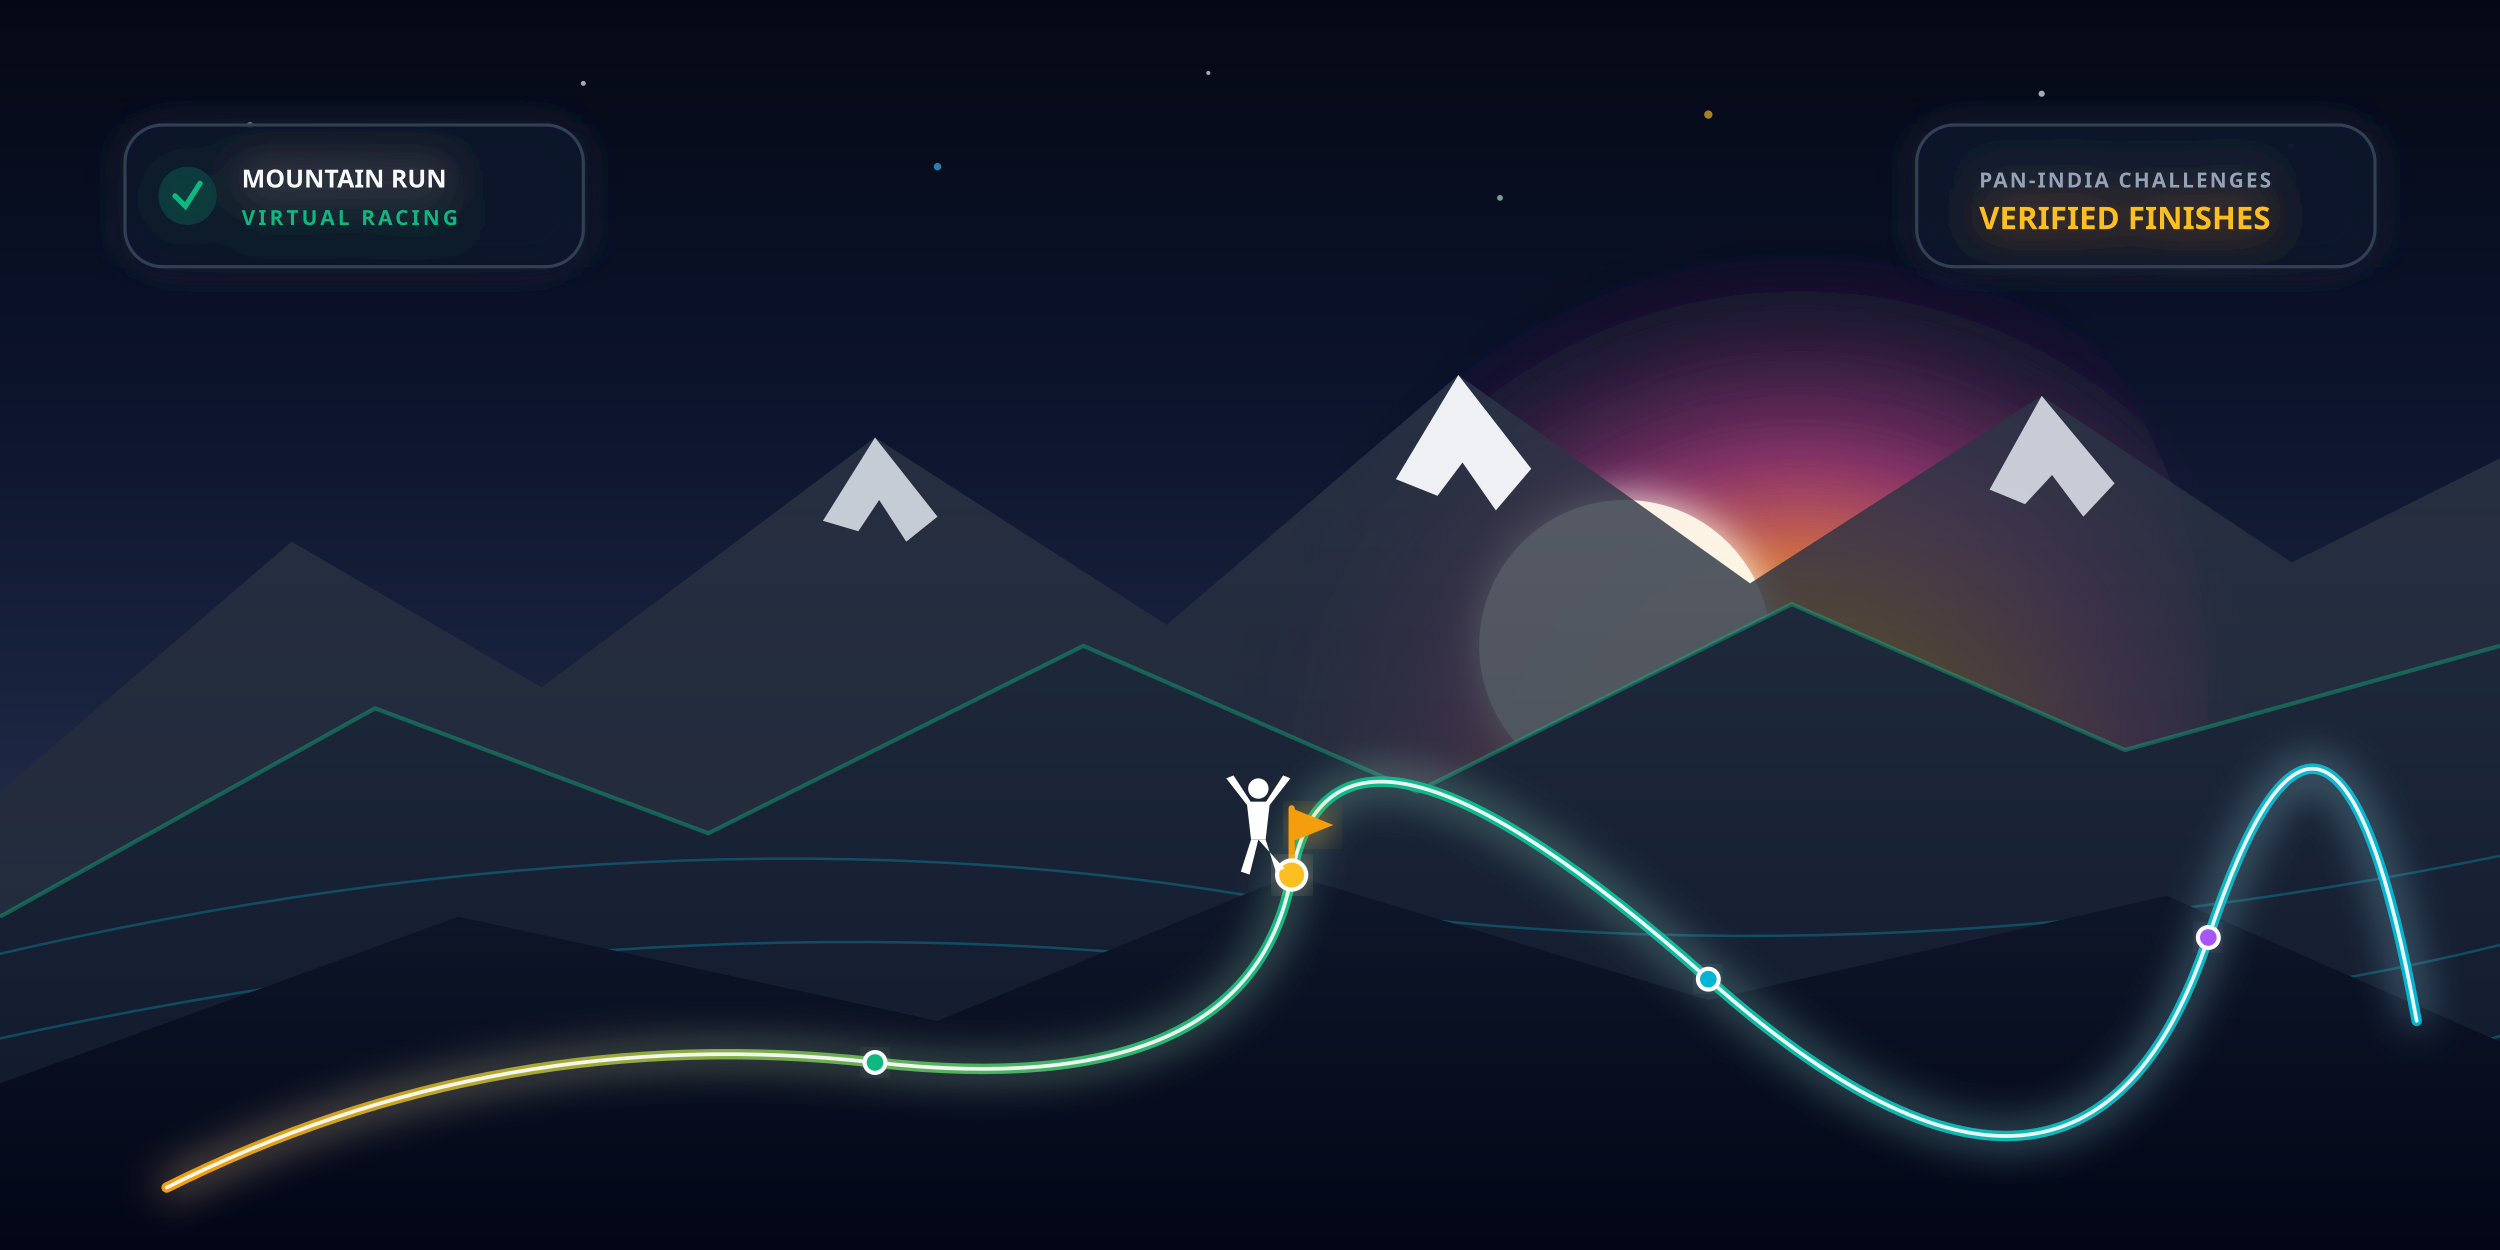
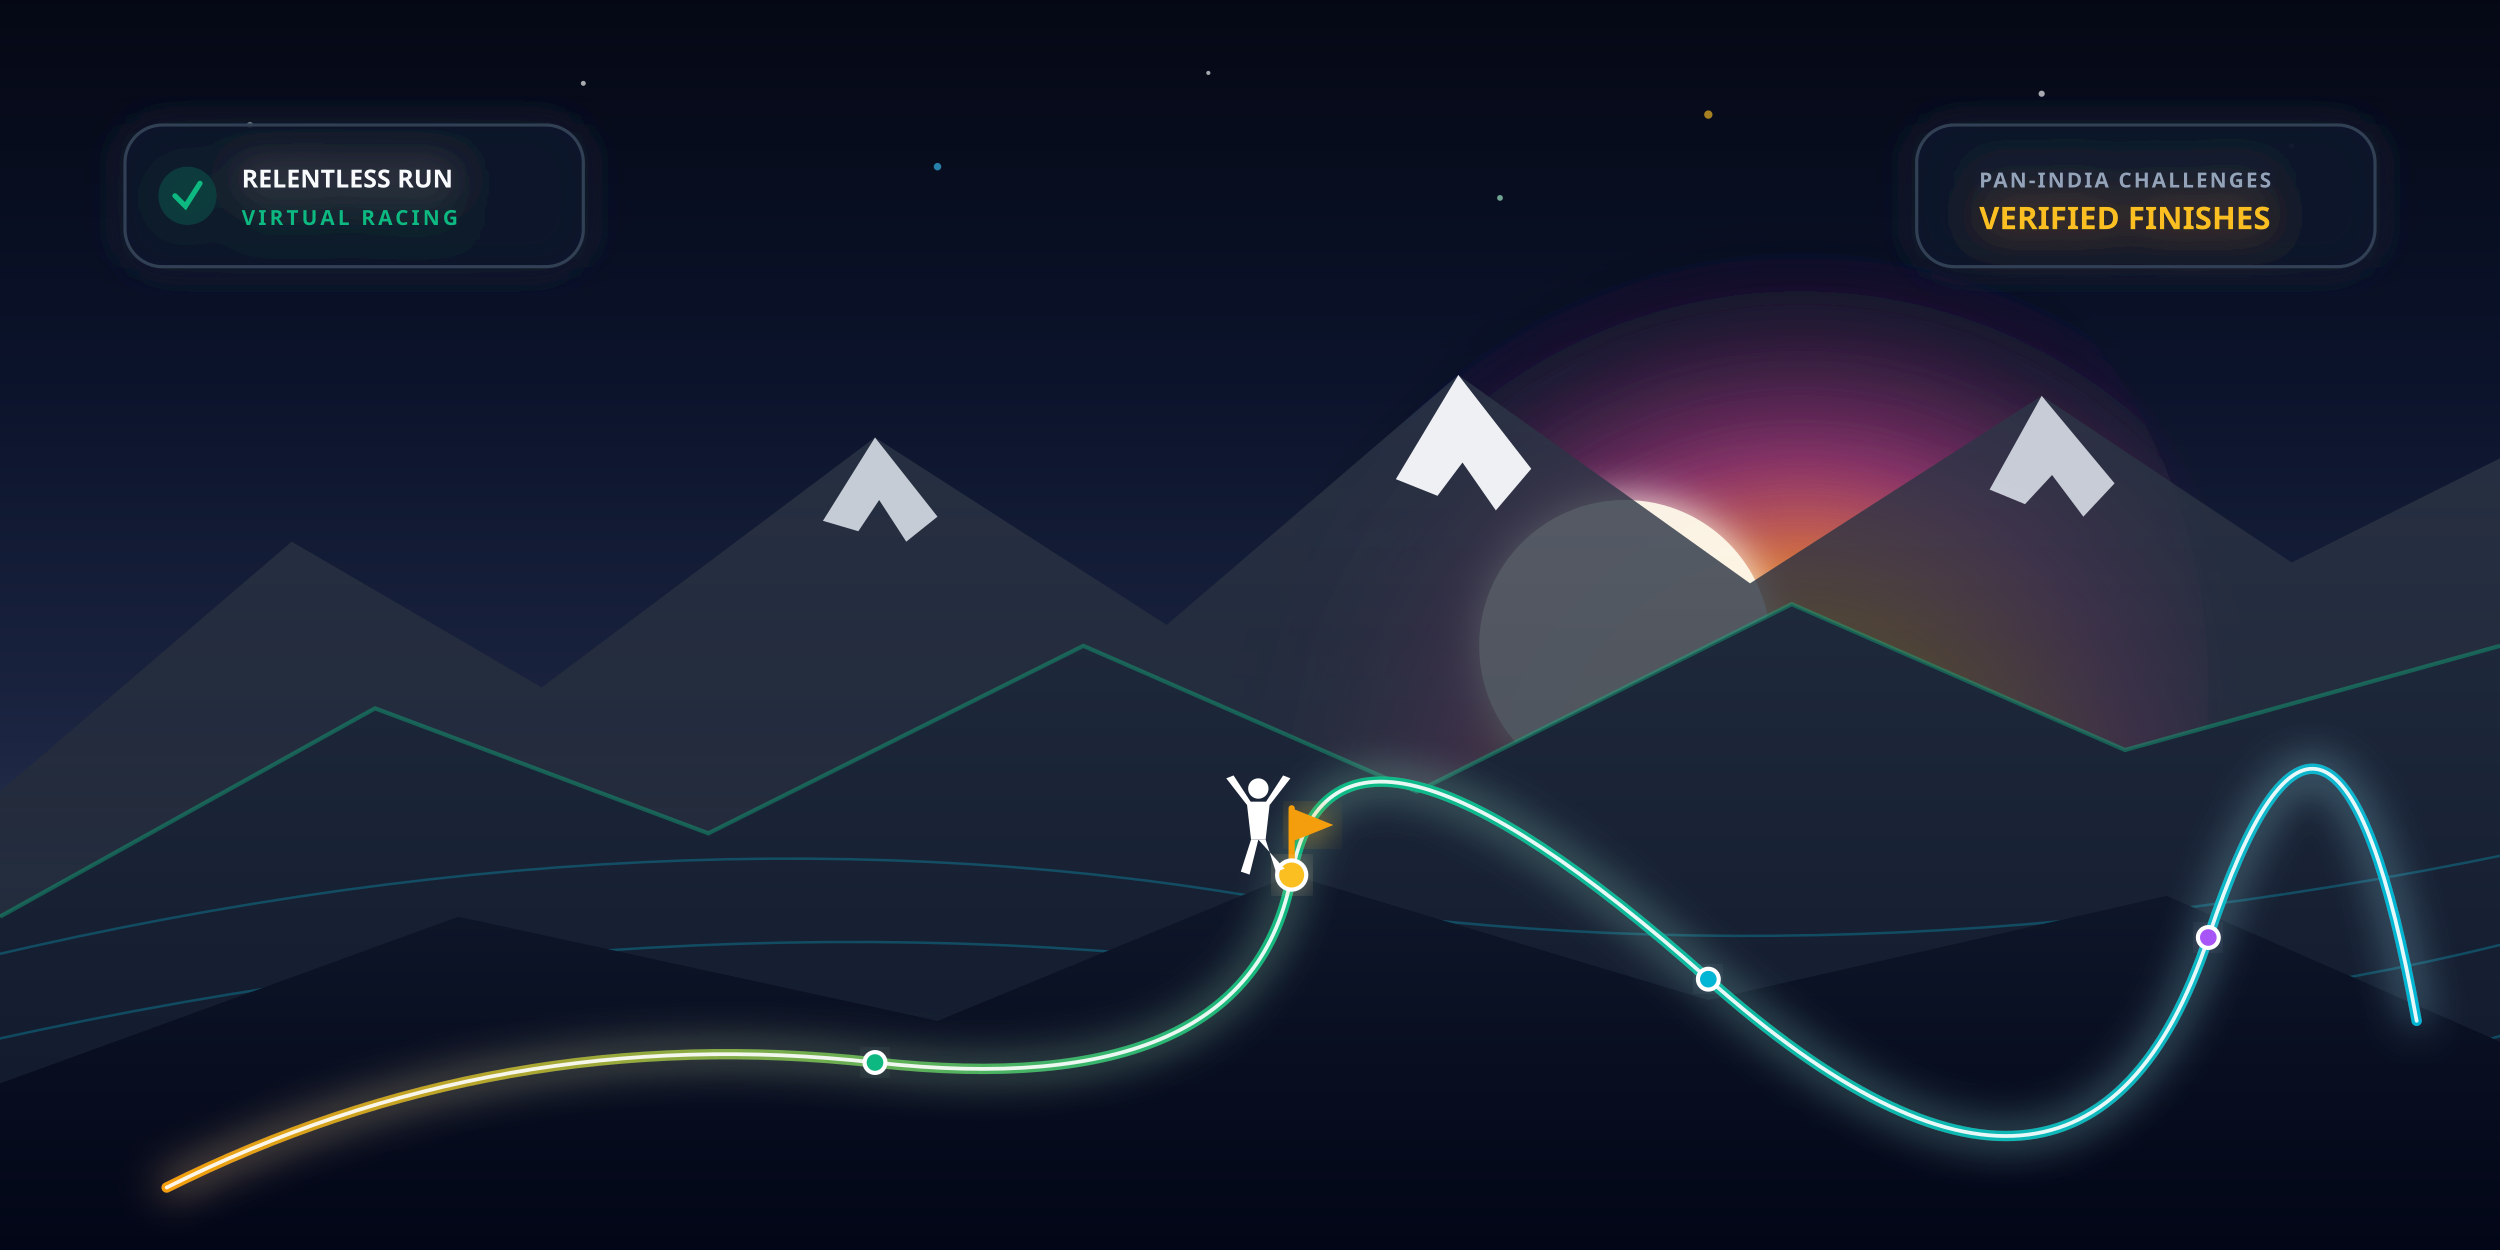
<svg xmlns="http://www.w3.org/2000/svg" viewBox="0 0 1200 600" width="100%" height="100%">
  <defs>
    <linearGradient id="heroSky" x1="0%" y1="0%" x2="0%" y2="100%">
      <stop offset="0%" stop-color="#050814" />
      <stop offset="30%" stop-color="#0b132b" />
      <stop offset="60%" stop-color="#1c2541" />
      <stop offset="85%" stop-color="#3a506b" />
      <stop offset="100%" stop-color="#0d9488" />
    </linearGradient>
    <radialGradient id="heroSun" cx="65%" cy="60%" r="50%">
      <stop offset="0%" stop-color="#fef08a" stop-opacity="1" />
      <stop offset="30%" stop-color="#f59e0b" stop-opacity="0.8" />
      <stop offset="60%" stop-color="#ec4899" stop-opacity="0.3" />
      <stop offset="100%" stop-color="#0f172a" stop-opacity="0" />
    </radialGradient>
    <linearGradient id="backPeaks" x1="0%" y1="0%" x2="0%" y2="100%">
      <stop offset="0%" stop-color="#2d3748" />
      <stop offset="100%" stop-color="#1a202c" />
    </linearGradient>
    <linearGradient id="midPeaks" x1="0%" y1="0%" x2="0%" y2="100%">
      <stop offset="0%" stop-color="#1e293b" />
      <stop offset="100%" stop-color="#0f172a" />
    </linearGradient>
    <linearGradient id="forePeaks" x1="0%" y1="0%" x2="0%" y2="100%">
      <stop offset="0%" stop-color="#0f172a" />
      <stop offset="100%" stop-color="#020617" />
    </linearGradient>
    <linearGradient id="goldNeon" x1="0%" y1="0%" x2="100%" y2="0%">
      <stop offset="0%" stop-color="#f59e0b" />
      <stop offset="50%" stop-color="#10b981" />
      <stop offset="100%" stop-color="#06b6d4" />
    </linearGradient>
    <filter id="heroGlow" x="-20%" y="-20%" width="140%" height="140%">
      <feGaussianBlur stdDeviation="10" result="blur" />
      <feComposite in="SourceGraphic" in2="blur" operator="over" />
    </filter>
  </defs>
  <rect width="1200" height="600" fill="url(#heroSky)" />
  <g opacity="0.65">
    <circle cx="120" cy="60" r="1.5" fill="#fff" />
    <circle cx="280" cy="40" r="1.2" fill="#fff" />
    <circle cx="450" cy="80" r="1.8" fill="#38bdf8" />
    <circle cx="580" cy="35" r="1" fill="#fff" />
    <circle cx="820" cy="55" r="2" fill="#fbbf24" />
    <circle cx="980" cy="45" r="1.5" fill="#fff" />
    <circle cx="1100" cy="70" r="1.2" fill="#fff" />
    <circle cx="200" cy="110" r="1" fill="#fff" />
    <circle cx="720" cy="95" r="1.4" fill="#a7f3d0" />
  </g>
  <circle cx="780" cy="330" r="280" fill="url(#heroSun)" filter="url(#heroGlow)" />
  <circle cx="780" cy="310" r="70" fill="#fffbeb" opacity="0.95" filter="url(#heroGlow)" />
  <polygon points="0,380 140,260 260,330 420,210 560,300 700,180 840,280 980,190 1100,270 1200,220 1200,600 0,600" fill="url(#backPeaks)" opacity="0.8" />
  <polygon points="420,210 395,250 412,255 422,240 435,260 450,248" fill="#e2e8f0" opacity="0.85" />
  <polygon points="700,180 670,230 690,238 702,222 718,245 735,225" fill="#f8fafc" opacity="0.95" />
  <polygon points="980,190 955,235 972,242 985,228 1000,248 1015,232" fill="#e2e8f0" opacity="0.85" />
  <polygon points="0,440 180,340 340,400 520,310 680,380 860,290 1020,360 1200,310 1200,600 0,600" fill="url(#midPeaks)" />
  <polyline points="0,440 180,340 340,400 520,310 680,380 860,290 1020,360 1200,310" fill="none" stroke="#10b981" stroke-width="2" opacity="0.4" />
  <g opacity="0.3" stroke="#06b6d4" stroke-width="1.2" fill="none">
    <path d="M -50,470 Q 300,380 600,430 T 1250,400" />
    <path d="M -50,510 Q 320,420 650,470 T 1250,440" />
    <path d="M -50,550 Q 350,460 700,510 T 1250,480" />
  </g>
  <polygon points="0,520 220,440 450,490 620,420 820,480 1040,430 1200,500 1200,600 0,600" fill="url(#forePeaks)" />
  <g filter="url(#heroGlow)">
    <path d="M 80,570 Q 240,490 420,510 T 620,420 T 820,470 T 1060,450 T 1160,490" fill="none" stroke="url(#goldNeon)" stroke-width="5" stroke-linecap="round" />
    <path d="M 80,570 Q 240,490 420,510 T 620,420 T 820,470 T 1060,450 T 1160,490" fill="none" stroke="#ffffff" stroke-width="1.8" stroke-linecap="round" opacity="0.9" />
  </g>
  <g transform="translate(420, 510)">
    <circle cx="0" cy="0" r="5" fill="#10b981" stroke="#fff" stroke-width="2" filter="url(#heroGlow)" />
  </g>
  <g transform="translate(620, 420)">
    <line x1="0" y1="0" x2="0" y2="-32" stroke="#f59e0b" stroke-width="3" stroke-linecap="round" />
    <polygon points="0,-32 20,-24 0,-16" fill="#f59e0b" filter="url(#heroGlow)" />
    <circle cx="0" cy="0" r="7" fill="#fbbf24" stroke="#fff" stroke-width="2" filter="url(#heroGlow)" />
    <g transform="translate(-16, -10) scale(0.7)">
      <circle cx="0" cy="-45" r="7" fill="#ffffff" />
      <path d="M -8,-36 L 8,-36 L 5,-10 L -5,-10 Z" fill="#ffffff" />
      <path d="M -8,-34 L -22,-52 L -17,-54 L -4,-34" fill="#ffffff" />
      <path d="M 8,-34 L 22,-52 L 17,-54 L 4,-34" fill="#ffffff" />
      <path d="M -5,-10 L -12,12 L -6,14 L 0,-10" fill="#ffffff" />
      <path d="M 5,-10 L 12,12 L 18,10 L 0,-10" fill="#ffffff" />
    </g>
  </g>
  <g transform="translate(820, 470)">
    <circle cx="0" cy="0" r="5" fill="#06b6d4" stroke="#fff" stroke-width="2" filter="url(#heroGlow)" />
  </g>
  <g transform="translate(1060, 450)">
    <circle cx="0" cy="0" r="5" fill="#a855f7" stroke="#fff" stroke-width="2" filter="url(#heroGlow)" />
  </g>
  <g transform="translate(60, 60)" filter="url(#heroGlow)">
    <rect width="220" height="68" rx="18" fill="#0f172a" fill-opacity="0.85" stroke="#334155" stroke-width="1.5" />
    <circle cx="30" cy="34" r="14" fill="#10b981" fill-opacity="0.2" />
    <path d="M 24,34 L 29,39 L 36,28" fill="none" stroke="#10b981" stroke-width="2.5" stroke-linecap="round" />
-     <text x="56" y="30" fill="#f8fafc" font-family="sans-serif" font-size="12" font-weight="800">MOUNTAIN RUN</text>
+     <text x="56" y="30" fill="#f8fafc" font-family="sans-serif" font-size="12" font-weight="800">RELENTLESS RUN</text>
    <text x="56" y="48" fill="#10b981" font-family="sans-serif" font-size="10" font-weight="700" letter-spacing="1.5">VIRTUAL RACING</text>
  </g>
  <g transform="translate(920, 60)" filter="url(#heroGlow)">
    <rect width="220" height="68" rx="18" fill="#0f172a" fill-opacity="0.85" stroke="#334155" stroke-width="1.5" />
    <text x="30" y="30" fill="#94a3b8" font-family="sans-serif" font-size="10" font-weight="700" letter-spacing="1">PAN-INDIA CHALLENGES</text>
    <text x="30" y="50" fill="#fbbf24" font-family="sans-serif" font-size="15" font-weight="900">VERIFIED FINISHES</text>
  </g>
</svg>
